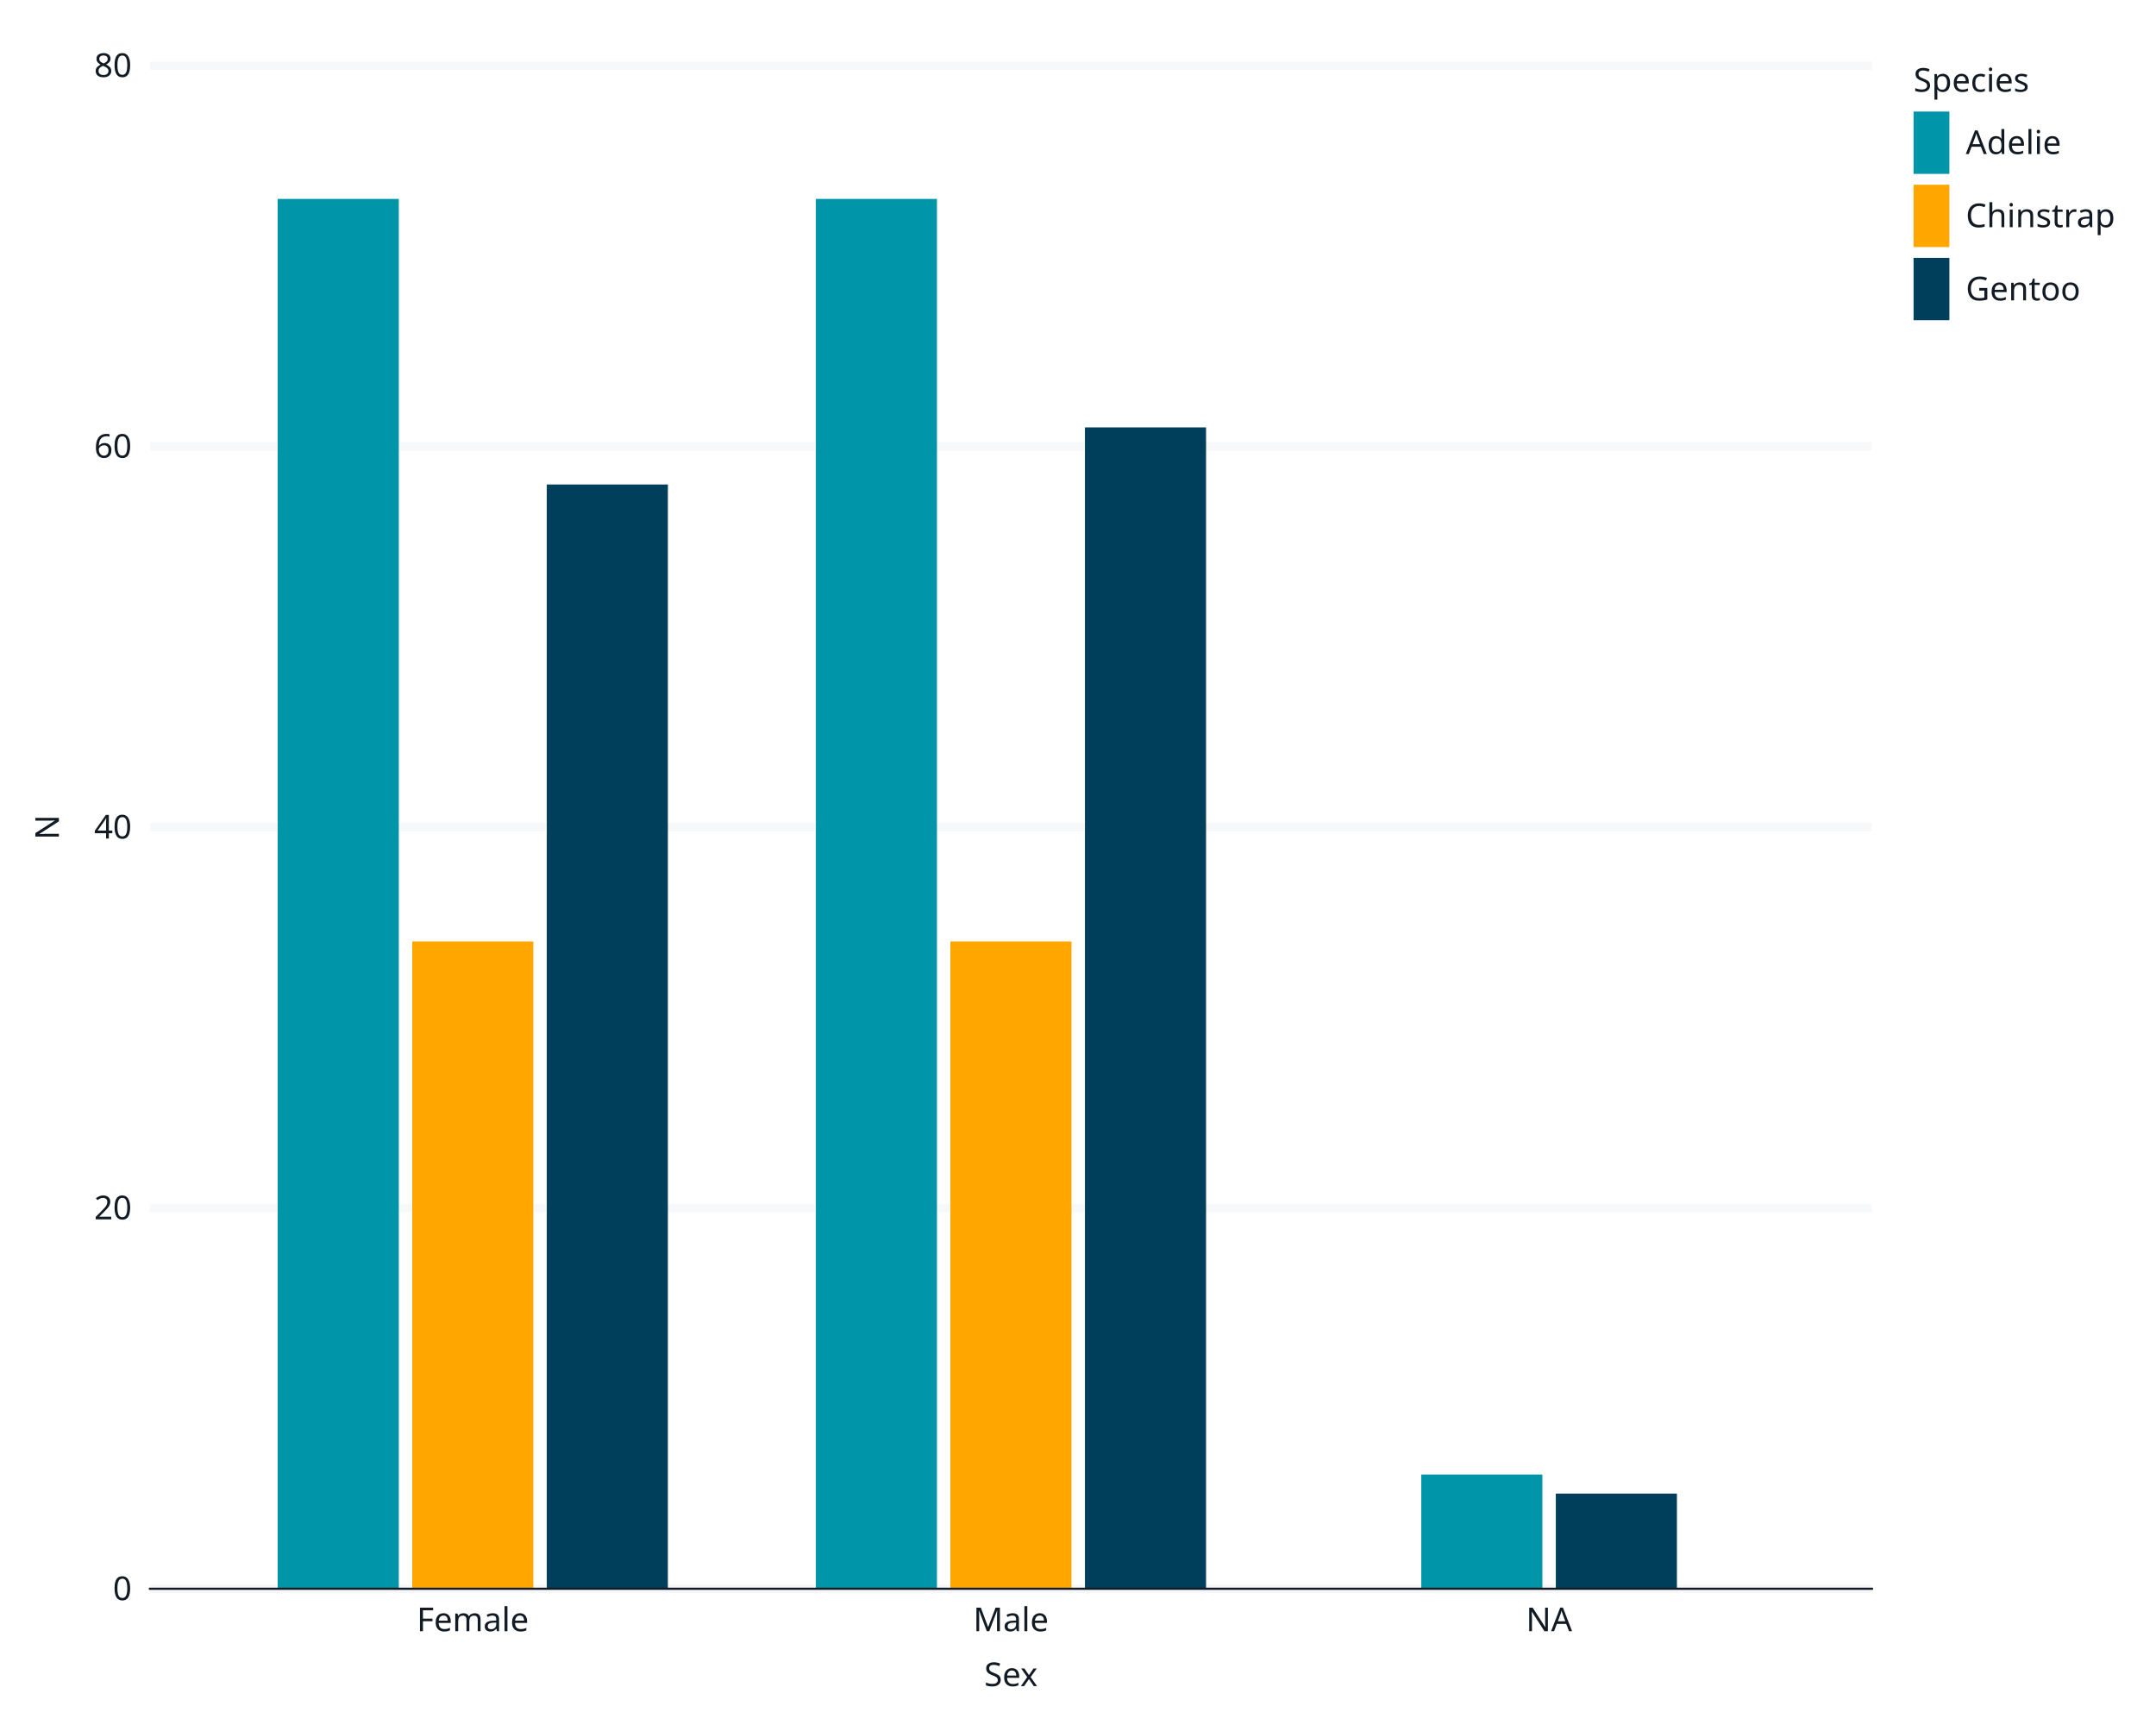
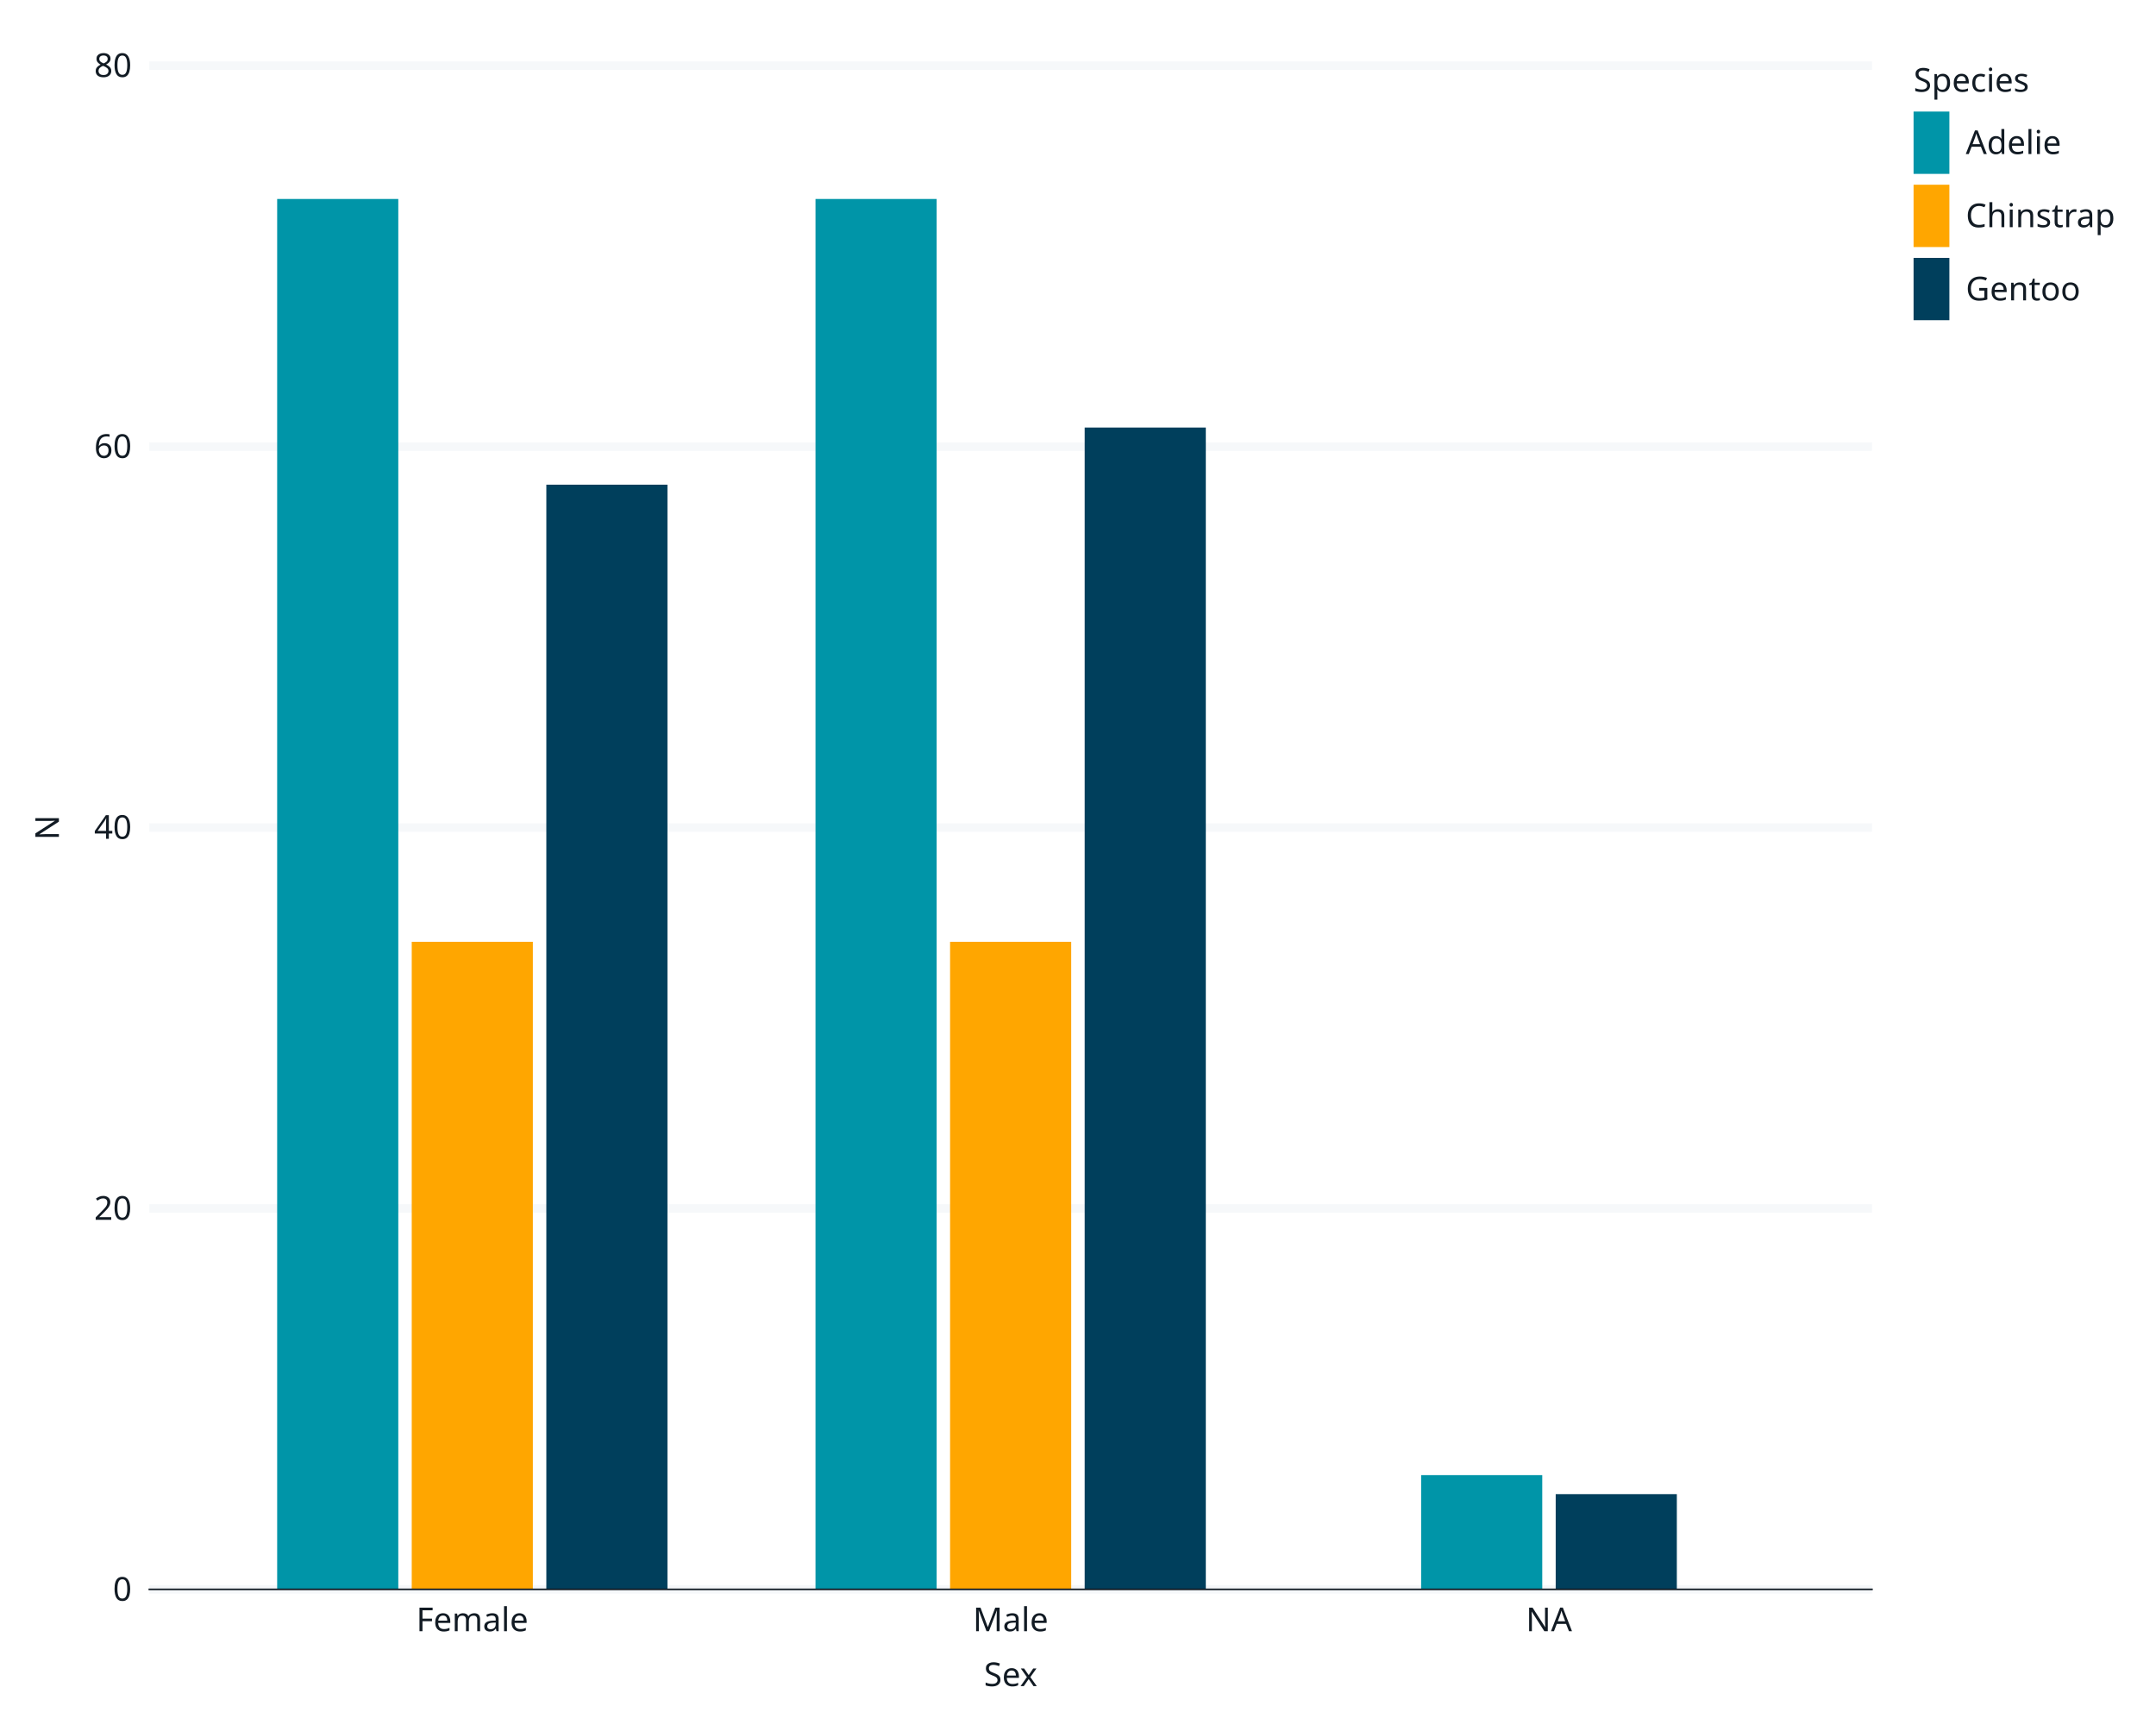
<svg xmlns="http://www.w3.org/2000/svg" class="svglite" data-engine-version="2.0" width="720.00pt" height="576.00pt" viewBox="0 0 720.00 576.00">
  <defs>
    <style type="text/css">
    .svglite line, .svglite polyline, .svglite polygon, .svglite path, .svglite rect, .svglite circle {
      fill: none;
      stroke: #000000;
      stroke-linecap: round;
      stroke-linejoin: round;
      stroke-miterlimit: 10.00;
    }
  </style>
  </defs>
  <rect width="100%" height="100%" style="stroke: none; fill: #FFFFFF;" />
  <defs>
    <clipPath id="cpMC4wMHw3MjAuMDB8MC4wMHw1NzYuMDA=">
      <rect x="0.00" y="0.00" width="720.00" height="576.00" />
    </clipPath>
  </defs>
  <g clip-path="url(#cpMC4wMHw3MjAuMDB8MC4wMHw1NzYuMDA=)">
    <rect x="0.00" y="0.00" width="720.00" height="576.00" style="stroke-width: 1.07; stroke: #FFFFFF; fill: #FFFFFF;" />
-     <rect x="50.06" y="21.92" width="575.09" height="508.60" style="stroke-width: 1.07; stroke: #FFFFFF; fill: #FFFFFF;" />
-     <polyline points="50.06,530.51 625.15,530.51 " style="stroke-width: 2.84; stroke: #F6F8FA; stroke-linecap: butt;" />
-     <polyline points="50.06,403.37 625.15,403.37 " style="stroke-width: 2.84; stroke: #F6F8FA; stroke-linecap: butt;" />
-     <polyline points="50.06,276.22 625.15,276.22 " style="stroke-width: 2.84; stroke: #F6F8FA; stroke-linecap: butt;" />
-     <polyline points="50.06,149.07 625.15,149.07 " style="stroke-width: 2.84; stroke: #F6F8FA; stroke-linecap: butt;" />
-     <polyline points="50.06,21.92 625.15,21.92 " style="stroke-width: 2.84; stroke: #F6F8FA; stroke-linecap: butt;" />
-     <polyline points="157.89,530.51 157.89,21.92 " style="stroke-width: 2.84; stroke: none; stroke-linecap: butt;" />
-     <polyline points="337.61,530.51 337.61,21.92 " style="stroke-width: 2.84; stroke: none; stroke-linecap: butt;" />
-     <polyline points="517.32,530.51 517.32,21.92 " style="stroke-width: 2.84; stroke: none; stroke-linecap: butt;" />
-     <rect x="92.74" y="66.42" width="40.44" height="464.09" style="stroke-width: 0.00; stroke: #0095A8; stroke-linecap: butt; stroke-linejoin: miter; fill: #0095A8;" />
-     <rect x="137.67" y="314.36" width="40.44" height="216.15" style="stroke-width: 0.00; stroke: #FFA600; stroke-linecap: butt; stroke-linejoin: miter; fill: #FFA600;" />
-     <rect x="182.60" y="161.78" width="40.44" height="368.73" style="stroke-width: 0.00; stroke: #003F5C; stroke-linecap: butt; stroke-linejoin: miter; fill: #003F5C;" />
-     <rect x="272.46" y="66.42" width="40.44" height="464.09" style="stroke-width: 0.00; stroke: #0095A8; stroke-linecap: butt; stroke-linejoin: miter; fill: #0095A8;" />
-     <rect x="317.39" y="314.36" width="40.44" height="216.15" style="stroke-width: 0.00; stroke: #FFA600; stroke-linecap: butt; stroke-linejoin: miter; fill: #FFA600;" />
-     <rect x="362.32" y="142.71" width="40.44" height="387.80" style="stroke-width: 0.00; stroke: #003F5C; stroke-linecap: butt; stroke-linejoin: miter; fill: #003F5C;" />
-     <rect x="474.64" y="492.37" width="40.44" height="38.14" style="stroke-width: 0.00; stroke: #0095A8; stroke-linecap: butt; stroke-linejoin: miter; fill: #0095A8;" />
-     <rect x="519.57" y="498.73" width="40.44" height="31.79" style="stroke-width: 0.00; stroke: #003F5C; stroke-linecap: butt; stroke-linejoin: miter; fill: #003F5C;" />
-     <polyline points="50.06,530.51 50.06,21.92 " style="stroke-width: 0.70; stroke: none; stroke-linecap: square;" />
-     <text x="44.01" y="534.30" text-anchor="end" style="font-size: 11.00px; fill: #121B24; font-family: sans;" textLength="6.12px" lengthAdjust="spacingAndGlyphs">0</text>
-     <text x="44.01" y="407.15" text-anchor="end" style="font-size: 11.00px; fill: #121B24; font-family: sans;" textLength="12.24px" lengthAdjust="spacingAndGlyphs">20</text>
-     <text x="44.01" y="280.00" text-anchor="end" style="font-size: 11.00px; fill: #121B24; font-family: sans;" textLength="12.24px" lengthAdjust="spacingAndGlyphs">40</text>
-     <text x="44.01" y="152.85" text-anchor="end" style="font-size: 11.00px; fill: #121B24; font-family: sans;" textLength="12.24px" lengthAdjust="spacingAndGlyphs">60</text>
+     <rect x="49.86" y="21.92" width="575.29" height="508.80" style="stroke-width: 1.07; stroke: #FFFFFF; fill: #FFFFFF;" />
+     <polyline points="49.86,530.71 625.15,530.71 " style="stroke-width: 2.84; stroke: #F6F8FA; stroke-linecap: butt;" />
+     <polyline points="49.86,403.51 625.15,403.51 " style="stroke-width: 2.84; stroke: #F6F8FA; stroke-linecap: butt;" />
+     <polyline points="49.86,276.32 625.15,276.32 " style="stroke-width: 2.84; stroke: #F6F8FA; stroke-linecap: butt;" />
+     <polyline points="49.86,149.12 625.15,149.12 " style="stroke-width: 2.84; stroke: #F6F8FA; stroke-linecap: butt;" />
+     <polyline points="49.86,21.92 625.15,21.92 " style="stroke-width: 2.84; stroke: #F6F8FA; stroke-linecap: butt;" />
+     <polyline points="157.73,530.71 157.73,21.92 " style="stroke-width: 2.84; stroke: none; stroke-linecap: butt;" />
+     <polyline points="337.51,530.71 337.51,21.92 " style="stroke-width: 2.84; stroke: none; stroke-linecap: butt;" />
+     <polyline points="517.29,530.71 517.29,21.92 " style="stroke-width: 2.84; stroke: none; stroke-linecap: butt;" />
+     <rect x="92.56" y="66.44" width="40.45" height="464.28" style="stroke-width: 0.00; stroke: #0095A8; stroke-linecap: butt; stroke-linejoin: miter; fill: #0095A8;" />
+     <rect x="137.50" y="314.48" width="40.45" height="216.24" style="stroke-width: 0.00; stroke: #FFA600; stroke-linecap: butt; stroke-linejoin: miter; fill: #FFA600;" />
+     <rect x="182.45" y="161.84" width="40.45" height="368.88" style="stroke-width: 0.00; stroke: #003F5C; stroke-linecap: butt; stroke-linejoin: miter; fill: #003F5C;" />
+     <rect x="272.34" y="66.44" width="40.45" height="464.28" style="stroke-width: 0.00; stroke: #0095A8; stroke-linecap: butt; stroke-linejoin: miter; fill: #0095A8;" />
+     <rect x="317.28" y="314.48" width="40.45" height="216.24" style="stroke-width: 0.00; stroke: #FFA600; stroke-linecap: butt; stroke-linejoin: miter; fill: #FFA600;" />
+     <rect x="362.23" y="142.76" width="40.45" height="387.96" style="stroke-width: 0.00; stroke: #003F5C; stroke-linecap: butt; stroke-linejoin: miter; fill: #003F5C;" />
+     <rect x="474.59" y="492.55" width="40.45" height="38.16" style="stroke-width: 0.00; stroke: #0095A8; stroke-linecap: butt; stroke-linejoin: miter; fill: #0095A8;" />
+     <rect x="519.53" y="498.91" width="40.45" height="31.80" style="stroke-width: 0.00; stroke: #003F5C; stroke-linecap: butt; stroke-linejoin: miter; fill: #003F5C;" />
+     <polyline points="49.86,530.71 49.86,21.92 " style="stroke-width: 0.53; stroke: none; stroke-linecap: square;" />
+     <text x="44.01" y="534.50" text-anchor="end" style="font-size: 11.00px; fill: #121B24; font-family: sans;" textLength="6.12px" lengthAdjust="spacingAndGlyphs">0</text>
+     <text x="44.01" y="407.30" text-anchor="end" style="font-size: 11.00px; fill: #121B24; font-family: sans;" textLength="12.24px" lengthAdjust="spacingAndGlyphs">20</text>
+     <text x="44.01" y="280.10" text-anchor="end" style="font-size: 11.00px; fill: #121B24; font-family: sans;" textLength="12.24px" lengthAdjust="spacingAndGlyphs">40</text>
+     <text x="44.01" y="152.90" text-anchor="end" style="font-size: 11.00px; fill: #121B24; font-family: sans;" textLength="12.24px" lengthAdjust="spacingAndGlyphs">60</text>
    <text x="44.01" y="25.70" text-anchor="end" style="font-size: 11.00px; fill: #121B24; font-family: sans;" textLength="12.24px" lengthAdjust="spacingAndGlyphs">80</text>
-     <polyline points="46.75,530.51 50.06,530.51 " style="stroke-width: 0.70; stroke: none; stroke-linecap: butt;" />
-     <polyline points="46.75,403.37 50.06,403.37 " style="stroke-width: 0.70; stroke: none; stroke-linecap: butt;" />
-     <polyline points="46.75,276.22 50.06,276.22 " style="stroke-width: 0.70; stroke: none; stroke-linecap: butt;" />
-     <polyline points="46.75,149.07 50.06,149.07 " style="stroke-width: 0.70; stroke: none; stroke-linecap: butt;" />
-     <polyline points="46.75,21.92 50.06,21.92 " style="stroke-width: 0.70; stroke: none; stroke-linecap: butt;" />
-     <polyline points="50.06,530.51 625.15,530.51 " style="stroke-width: 0.70; stroke: #121B24; stroke-linecap: square;" />
-     <polyline points="157.89,533.83 157.89,530.51 " style="stroke-width: 0.70; stroke: none; stroke-linecap: butt;" />
-     <polyline points="337.61,533.83 337.61,530.51 " style="stroke-width: 0.70; stroke: none; stroke-linecap: butt;" />
-     <polyline points="517.32,533.83 517.32,530.51 " style="stroke-width: 0.70; stroke: none; stroke-linecap: butt;" />
-     <text x="157.89" y="544.68" text-anchor="middle" style="font-size: 11.00px; fill: #121B24; font-family: sans;" textLength="36.68px" lengthAdjust="spacingAndGlyphs">Female</text>
-     <text x="337.61" y="544.68" text-anchor="middle" style="font-size: 11.00px; fill: #121B24; font-family: sans;" textLength="23.85px" lengthAdjust="spacingAndGlyphs">Male</text>
-     <text x="517.32" y="544.68" text-anchor="middle" style="font-size: 11.00px; fill: #121B24; font-family: sans;" textLength="15.29px" lengthAdjust="spacingAndGlyphs">NA</text>
-     <text x="337.61" y="563.02" text-anchor="middle" style="font-size: 11.00px; fill: #121B24; font-family: sans;" textLength="18.96px" lengthAdjust="spacingAndGlyphs">Sex</text>
-     <text transform="translate(19.67,276.22) rotate(-90)" text-anchor="middle" style="font-size: 11.00px; fill: #121B24; font-family: sans;" textLength="7.95px" lengthAdjust="spacingAndGlyphs">N</text>
+     <polyline points="46.75,530.71 49.86,530.71 " style="stroke-width: 0.53; stroke: none; stroke-linecap: butt;" />
+     <polyline points="46.75,403.51 49.86,403.51 " style="stroke-width: 0.53; stroke: none; stroke-linecap: butt;" />
+     <polyline points="46.75,276.32 49.86,276.32 " style="stroke-width: 0.53; stroke: none; stroke-linecap: butt;" />
+     <polyline points="46.75,149.12 49.86,149.12 " style="stroke-width: 0.53; stroke: none; stroke-linecap: butt;" />
+     <polyline points="46.75,21.92 49.86,21.92 " style="stroke-width: 0.53; stroke: none; stroke-linecap: butt;" />
+     <polyline points="49.86,530.71 625.15,530.71 " style="stroke-width: 0.53; stroke: #121B24; stroke-linecap: square;" />
+     <polyline points="157.73,533.83 157.73,530.71 " style="stroke-width: 0.53; stroke: none; stroke-linecap: butt;" />
+     <polyline points="337.51,533.83 337.51,530.71 " style="stroke-width: 0.53; stroke: none; stroke-linecap: butt;" />
+     <polyline points="517.29,533.83 517.29,530.71 " style="stroke-width: 0.53; stroke: none; stroke-linecap: butt;" />
+     <text x="157.73" y="544.68" text-anchor="middle" style="font-size: 11.00px; fill: #121B24; font-family: sans;" textLength="36.68px" lengthAdjust="spacingAndGlyphs">Female</text>
+     <text x="337.51" y="544.68" text-anchor="middle" style="font-size: 11.00px; fill: #121B24; font-family: sans;" textLength="23.85px" lengthAdjust="spacingAndGlyphs">Male</text>
+     <text x="517.29" y="544.68" text-anchor="middle" style="font-size: 11.00px; fill: #121B24; font-family: sans;" textLength="15.29px" lengthAdjust="spacingAndGlyphs">NA</text>
+     <text x="337.51" y="563.02" text-anchor="middle" style="font-size: 11.00px; fill: #121B24; font-family: sans;" textLength="18.96px" lengthAdjust="spacingAndGlyphs">Sex</text>
+     <text transform="translate(19.67,276.32) rotate(-90)" text-anchor="middle" style="font-size: 11.00px; fill: #121B24; font-family: sans;" textLength="7.95px" lengthAdjust="spacingAndGlyphs">N</text>
    <rect x="630.82" y="21.92" width="67.26" height="93.22" style="stroke-width: 1.07; stroke: #FFFFFF; fill: #FFFFFF;" />
    <text x="639.04" y="30.63" style="font-size: 11.00px; fill: #121B24; font-family: sans;" textLength="39.14px" lengthAdjust="spacingAndGlyphs">Species</text>
    <rect x="639.04" y="37.25" width="11.96" height="20.81" style="stroke-width: 1.07; stroke: #FFFFFF; fill: #FFFFFF;" />
    <rect x="639.04" y="37.25" width="11.96" height="20.81" style="stroke-width: 0.00; stroke: #0095A8; stroke-linecap: butt; stroke-linejoin: miter; fill: #0095A8;" />
    <rect x="639.04" y="61.68" width="11.96" height="20.81" style="stroke-width: 1.07; stroke: #FFFFFF; fill: #FFFFFF;" />
    <rect x="639.04" y="61.68" width="11.96" height="20.81" style="stroke-width: 0.00; stroke: #FFA600; stroke-linecap: butt; stroke-linejoin: miter; fill: #FFA600;" />
    <rect x="639.04" y="86.11" width="11.96" height="20.81" style="stroke-width: 1.07; stroke: #FFFFFF; fill: #FFFFFF;" />
    <rect x="639.04" y="86.11" width="11.96" height="20.81" style="stroke-width: 0.00; stroke: #003F5C; stroke-linecap: butt; stroke-linejoin: miter; fill: #003F5C;" />
    <text x="656.48" y="51.44" style="font-size: 11.00px; fill: #121B24; font-family: sans;" textLength="30.58px" lengthAdjust="spacingAndGlyphs">Adelie</text>
    <text x="656.48" y="75.87" style="font-size: 11.00px; fill: #121B24; font-family: sans;" textLength="47.08px" lengthAdjust="spacingAndGlyphs">Chinstrap</text>
    <text x="656.48" y="100.30" style="font-size: 11.00px; fill: #121B24; font-family: sans;" textLength="36.09px" lengthAdjust="spacingAndGlyphs">Gentoo</text>
  </g>
</svg>
